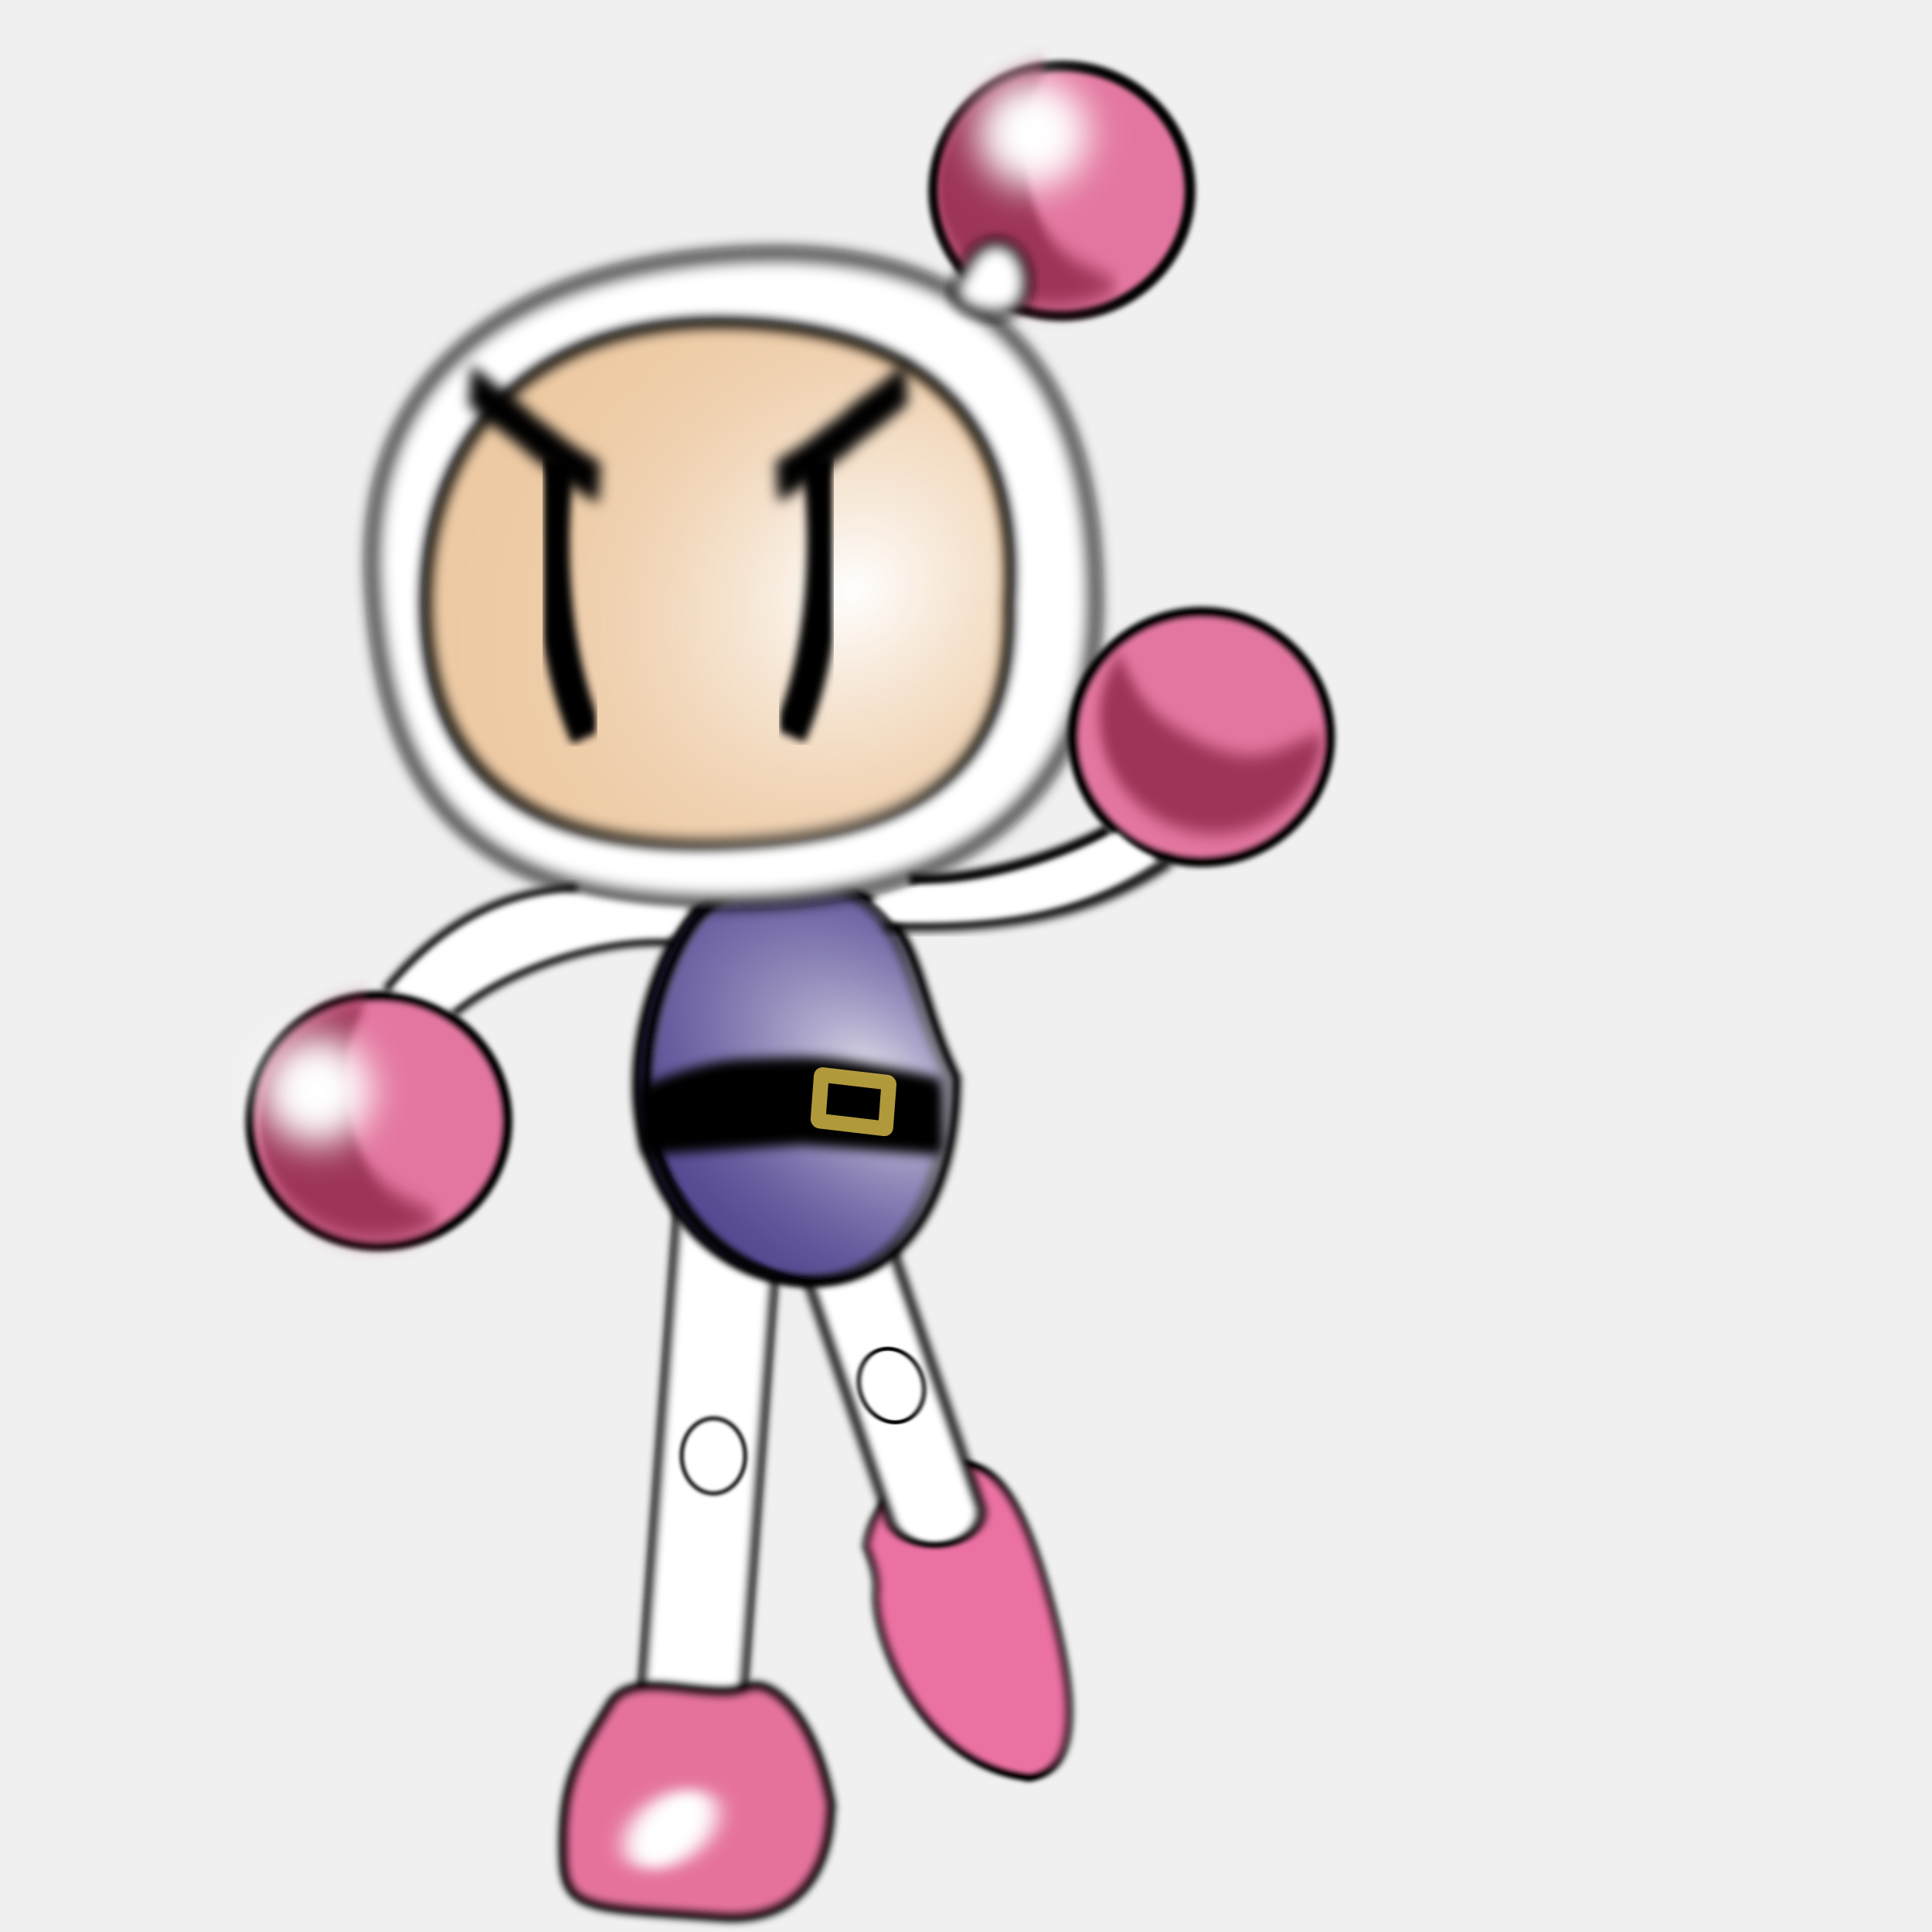
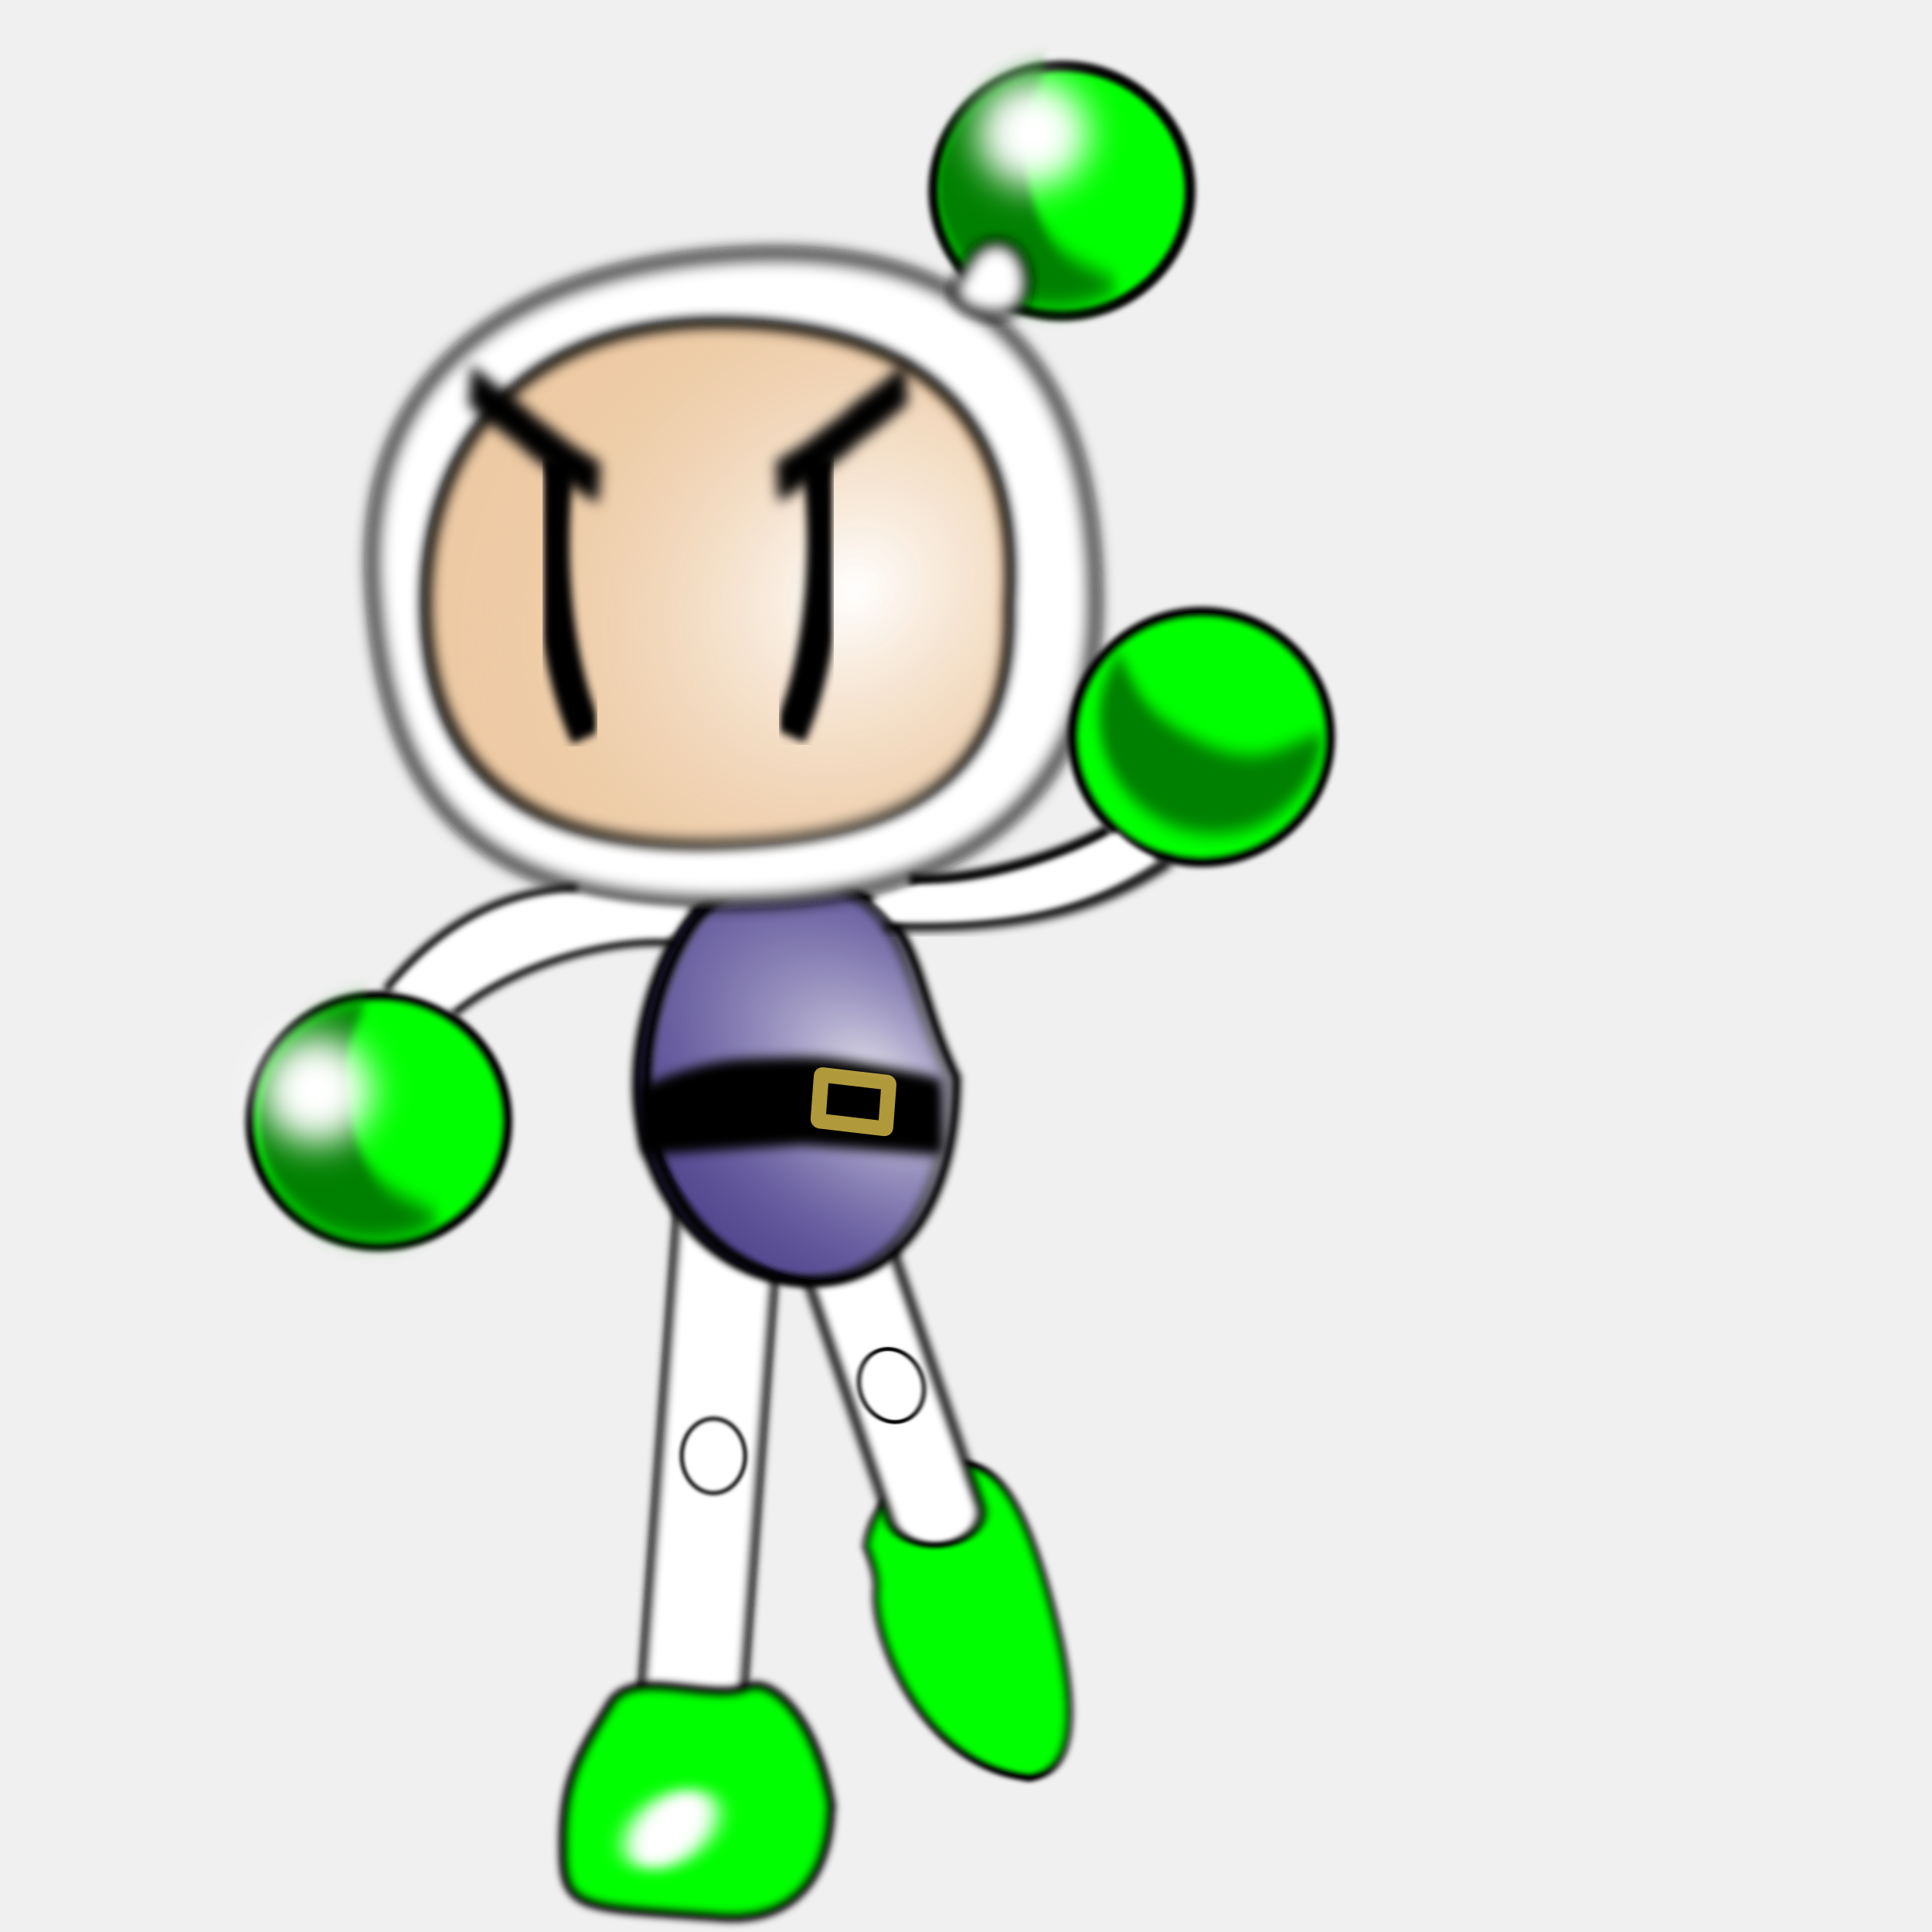
<svg xmlns="http://www.w3.org/2000/svg" xmlns:xlink="http://www.w3.org/1999/xlink" width="1000" height="1000" id="svg2" version="1.1">
  <defs id="defs4">
    <linearGradient id="linearGradient4253">
      <stop style="stop-color:#ffffff;stop-opacity:1" offset="0" id="stop4255" />
      <stop style="stop-color:#edcaa4;stop-opacity:0;" offset="1" id="stop4257" />
    </linearGradient>
    <linearGradient id="linearGradient4186">
      <stop style="stop-color:#f9f9f9;stop-opacity:0.845" offset="0" id="stop4188" />
      <stop style="stop-color:#807aba;stop-opacity:0;" offset="1" id="stop4190" />
    </linearGradient>
    <linearGradient id="linearGradient3873">
      <stop style="stop-color:#a94466;stop-opacity:1;" offset="0" id="stop3875" />
      <stop style="stop-color:#e4749f;stop-opacity:1" offset="1" id="stop3877" />
    </linearGradient>
    <filter id="filter3867" x="-0.4" width="1.799" y="-0.41" height="1.821">
      <feGaussianBlur stdDeviation="17.837" id="feGaussianBlur3869" />
    </filter>
    <radialGradient xlink:href="#linearGradient3873" id="radialGradient3879" cx="407.097" cy="617.589" fx="407.097" fy="617.589" r="306.125" gradientTransform="matrix(0.3063343,-0.541307,0.4530065,0.2563636,5.520523,727.2564)" gradientUnits="userSpaceOnUse" />
    <filter id="filter3977">
      <feGaussianBlur stdDeviation="7.678" id="feGaussianBlur3979" />
    </filter>
    <filter id="filter4011">
      <feGaussianBlur stdDeviation="1.818" id="feGaussianBlur4013" />
    </filter>
    <filter color-interpolation-filters="sRGB" id="filter4011-6">
      <feGaussianBlur stdDeviation="1.818" id="feGaussianBlur4013-1" />
    </filter>
    <filter id="filter4050">
      <feGaussianBlur stdDeviation="1.642" id="feGaussianBlur4052" />
    </filter>
    <filter id="filter4072" x="-0.197" width="1.394" y="-0.178" height="1.357">
      <feGaussianBlur stdDeviation="4.602" id="feGaussianBlur4074" />
    </filter>
-     <filter id="filter4078">
-       <feGaussianBlur stdDeviation="2.37" id="feGaussianBlur4080" />
-     </filter>
    <filter id="filter4088">
      <feGaussianBlur stdDeviation="1.788" id="feGaussianBlur4090" />
-     </filter>
-     <filter color-interpolation-filters="sRGB" id="filter4072-7" x="-0.197" width="1.394" y="-0.178" height="1.357">
-       <feGaussianBlur stdDeviation="4.602" id="feGaussianBlur4074-5" />
-     </filter>
-     <filter id="filter4153">
-       <feGaussianBlur stdDeviation="3.003" id="feGaussianBlur4155" />
    </filter>
    <radialGradient xlink:href="#linearGradient4186" id="radialGradient4192" cx="592.58" cy="573.171" fx="592.58" fy="573.171" r="67.287" gradientTransform="matrix(1.521377,1.4531,-0.815919,1.111254,166.9476,-909.7251)" gradientUnits="userSpaceOnUse" />
    <filter id="filter4204" x="-0.038" width="1.077" y="-0.196" height="1.393">
      <feGaussianBlur stdDeviation="2.067" id="feGaussianBlur4206" />
    </filter>
    <filter id="filter4239">
      <feGaussianBlur stdDeviation="2.418" id="feGaussianBlur4241" />
    </filter>
    <radialGradient xlink:href="#linearGradient4253" id="radialGradient4259" cx="610.492" cy="479.802" fx="610.492" fy="479.802" r="136.882" gradientTransform="matrix(1.003227,-0.8993651,0.7786773,0.868595,-639.4899,581.705)" gradientUnits="userSpaceOnUse" />
    <filter id="filter4324" x="-0.117" width="1.234" y="-0.11" height="1.221">
      <feGaussianBlur stdDeviation="2.82" id="feGaussianBlur4326" />
    </filter>
    <filter id="filter4346" x="-0.267" width="1.534" y="-0.034" height="1.068">
      <feGaussianBlur stdDeviation="1.721" id="feGaussianBlur4348" />
-     </filter>
-     <filter id="filter4362">
-       <feGaussianBlur stdDeviation="1.566" id="feGaussianBlur4364" />
-     </filter>
-     <filter id="filter4394">
-       <feGaussianBlur stdDeviation="0.787" id="feGaussianBlur4396" />
-     </filter>
-     <filter id="filter4410">
-       <feGaussianBlur stdDeviation="0.409" id="feGaussianBlur4412" />
    </filter>
    <filter color-interpolation-filters="sRGB" id="filter3936-0">
      <feGaussianBlur stdDeviation="1.057" id="feGaussianBlur3938-9" />
    </filter>
    <filter color-interpolation-filters="sRGB" id="filter3977-0">
      <feGaussianBlur stdDeviation="7.678" id="feGaussianBlur3979-9" />
    </filter>
    <filter color-interpolation-filters="sRGB" id="filter3867-9" x="-0.4" width="1.799" y="-0.41" height="1.821">
      <feGaussianBlur stdDeviation="17.837" id="feGaussianBlur3869-8" />
    </filter>
    <filter id="filter4552" x="-0.213" width="1.426" y="-0.213" height="1.426">
      <feGaussianBlur stdDeviation="2.677" id="feGaussianBlur4554" />
    </filter>
    <filter color-interpolation-filters="sRGB" id="filter3977-6">
      <feGaussianBlur stdDeviation="7.678" id="feGaussianBlur3979-7" />
    </filter>
    <filter id="filter4711">
      <feGaussianBlur stdDeviation="1.505" id="feGaussianBlur4713" />
    </filter>
    <filter id="filter4715">
      <feGaussianBlur stdDeviation="1.057" id="feGaussianBlur4717" />
    </filter>
    <filter id="filter4727">
      <feGaussianBlur stdDeviation="1.599" id="feGaussianBlur4729" />
    </filter>
    <filter id="filter4731" x="-0.04" width="1.079" y="-0.123" height="1.246">
      <feGaussianBlur stdDeviation="1.62" id="feGaussianBlur4733" />
    </filter>
    <filter id="filter4739">
      <feGaussianBlur stdDeviation="1.379" id="feGaussianBlur4741" />
    </filter>
    <filter id="filter4766">
      <feGaussianBlur stdDeviation="1.505" id="feGaussianBlur4768" />
    </filter>
    <filter id="filter4770">
      <feGaussianBlur stdDeviation="3.003" id="feGaussianBlur4772" />
    </filter>
    <filter id="filter4774">
      <feGaussianBlur stdDeviation="1.057" id="feGaussianBlur4776" />
    </filter>
    <filter id="filter4782" x="-0.038" width="1.075" y="-0.149" height="1.297">
      <feGaussianBlur stdDeviation="1.376" id="feGaussianBlur4784" />
    </filter>
    <filter id="filter4814">
      <feGaussianBlur stdDeviation="1.219" id="feGaussianBlur4816" />
    </filter>
    <filter id="filter4818" x="-0.037" width="1.074" y="-0.162" height="1.324">
      <feGaussianBlur stdDeviation="1.794" id="feGaussianBlur4820" />
    </filter>
-     <filter color-interpolation-filters="sRGB" id="filter3683-0-8" x="-0.086" width="1.172" y="-0.198" height="1.396">
-       <feGaussianBlur stdDeviation="6.496" id="feGaussianBlur3685-1-6" />
-     </filter>
-     <filter color-interpolation-filters="sRGB" id="filter3740-0" x="-0.069" width="1.138" y="-0.158" height="1.317">
-       <feGaussianBlur stdDeviation="5.196" id="feGaussianBlur3742-1" />
-     </filter>
    <filter id="filter3665-9" x="-0.25" width="1.5" y="-0.25" height="1.5" color-interpolation-filters="sRGB">
      <feGaussianBlur id="feGaussianBlur3667-5" result="result8" stdDeviation="5" />
      <feComposite id="feComposite3669-6" in2="result8" in="result8" operator="xor" result="result6" />
      <feDisplacementMap id="feDisplacementMap3671-6" in2="result6" result="result4" scale="100" yChannelSelector="A" xChannelSelector="A" in="result8" />
      <feComposite k4="0" k3="0" k2="0" id="feComposite3673-5" in2="result4" k1="1" in="result4" operator="arithmetic" result="result2" />
      <feComposite id="feComposite3675-5" in2="result8" operator="in" in="result2" result="fbSourceGraphic" />
-     </filter>
-     <filter color-interpolation-filters="sRGB" id="filter3683-9" x="-0.086" width="1.172" y="-0.198" height="1.396">
-       <feGaussianBlur stdDeviation="6.496" id="feGaussianBlur3685-3" />
    </filter>
    <linearGradient id="linearGradient2862-1">
      <stop style="stop-color:#cccccc;stop-opacity:1;" offset="0" id="stop2864-8" />
      <stop style="stop-color:#000000;stop-opacity:1" offset="1" id="stop2866-8" />
    </linearGradient>
    <linearGradient id="linearGradient3714">
      <stop style="stop-color:#e6e6e6;stop-opacity:1;" offset="0" id="stop3716" />
      <stop style="stop-color:#000000;stop-opacity:1" offset="1" id="stop3718" />
    </linearGradient>
    <linearGradient id="linearGradient3727">
      <stop style="stop-color:#ffffff;stop-opacity:1;" offset="0" id="stop3729" />
      <stop style="stop-color:#ffffff;stop-opacity:0;" offset="1" id="stop3731" />
    </linearGradient>
    <linearGradient xlink:href="#linearGradient2862-1" id="linearGradient5474" gradientUnits="userSpaceOnUse" gradientTransform="matrix(0.2775035,0,0,0.2775035,647.3988,-276.5454)" x1="510.79" y1="-269.706" x2="712.008" y2="-303.294" />
    <linearGradient xlink:href="#linearGradient3727" id="linearGradient5476" gradientUnits="userSpaceOnUse" gradientTransform="matrix(0.1933357,0,0,0.1588646,425.8682,271.1507)" x1="614.286" y1="21.85" x2="614.286" y2="772.409" />
    <radialGradient xlink:href="#linearGradient3714" id="radialGradient5478" gradientUnits="userSpaceOnUse" gradientTransform="matrix(0.4259319,0.6678521,-0.8559556,0.4897255,520.0713,-85.16546)" cx="404.224" cy="336.488" fx="404.224" fy="336.488" r="351.429" />
-     <filter id="filter5480">
-       <feGaussianBlur stdDeviation="17.101" id="feGaussianBlur5482" />
-     </filter>
-     <filter id="filter5488">
-       <feGaussianBlur stdDeviation="1.093" id="feGaussianBlur5490" />
-     </filter>
-     <filter id="filter5492">
-       <feGaussianBlur stdDeviation="1.407" id="feGaussianBlur5494" />
-     </filter>
    <filter color-interpolation-filters="sRGB" id="filter4346-6" x="-0.267" width="1.534" y="-0.034" height="1.068">
      <feGaussianBlur stdDeviation="1.721" id="feGaussianBlur4348-1" />
    </filter>
    <filter color-interpolation-filters="sRGB" id="filter4324-9" x="-0.117" width="1.234" y="-0.11" height="1.221">
      <feGaussianBlur stdDeviation="2.82" id="feGaussianBlur4326-3" />
    </filter>
    <filter id="filter4101">
      <feGaussianBlur stdDeviation="0.893" id="feGaussianBlur4103" />
    </filter>
    <filter color-interpolation-filters="sRGB" id="filter4101-9">
      <feGaussianBlur stdDeviation="0.893" id="feGaussianBlur4103-5" />
    </filter>
  </defs>
  <g id="layer1" transform="translate(0,-52.36218)">
-     <path style="fill:#eb71a2;fill-opacity:1;stroke:#000000;stroke-width:5;stroke-miterlimit:4;stroke-opacity:1;filter:url(#filter4088)" d="m 1526.557,932.654 c 1.575,11.706 3.006,37.222 -80.524,43.947 -94.23,7.586 -109.602,-10.43 -109.602,-46.972 0,-21.191 15.499,-40.638 29.59,-47.359 9.244,0.255 18.062,0.92 26.597,-2.841 25.058,-11.043 106.2,-7.25 133.938,53.225 z" id="path4082" transform="matrix(0.2779934,0.8378277,0.7949474,-0.2963249,-632.3259,-30.28345)" />
-     <path transform="matrix(1.238483,0,0,1.238483,-277.2134,-107.8535)" d="m 435.714,597.857 c 0,28.798 -23.985,52.143 -53.571,52.143 -29.587,0 -53.571,-23.345 -53.571,-52.143 0,-28.798 23.985,-52.143 53.571,-52.143 29.587,0 53.571,23.345 53.571,52.143 z" id="path3830" style="fill:#e376a0;fill-opacity:1;stroke:#000000;stroke-width:4.551;stroke-miterlimit:4;stroke-opacity:1;stroke-dasharray:none;filter:url(#filter4715)" />
-     <path transform="matrix(0.245886,0.3715324,-0.4568429,0.3238126,-22.22104,46.21591)" style="fill:#9d3558;fill-opacity:1;stroke:none;filter:url(#filter3977)" d="m 1492.857,254.286 c 0,60.751 -61.721,110 -137.857,110 -76.136,0 -137.857,-49.249 -137.857,-110 0,-19.309 6.37,-38.278 18.469,-55 27.407,36.601 35.036,57.071 118.522,79.493 74.526,16.573 94.502,-12.596 138.723,-24.493 z" id="path3930-0" />
+     <path style="fill:#00ff00;fill-opacity:1;stroke:#000000;stroke-width:5;stroke-miterlimit:4;stroke-opacity:1;filter:url(#filter4088)" d="m 1526.557,932.654 c 1.575,11.706 3.006,37.222 -80.524,43.947 -94.23,7.586 -109.602,-10.43 -109.602,-46.972 0,-21.191 15.499,-40.638 29.59,-47.359 9.244,0.255 18.062,0.92 26.597,-2.841 25.058,-11.043 106.2,-7.25 133.938,53.225 z" id="path4082" transform="matrix(0.2779934,0.8378277,0.7949474,-0.2963249,-632.3259,-30.28345)" />
+     <path transform="matrix(1.238483,0,0,1.238483,-277.2134,-107.8535)" d="m 435.714,597.857 c 0,28.798 -23.985,52.143 -53.571,52.143 -29.587,0 -53.571,-23.345 -53.571,-52.143 0,-28.798 23.985,-52.143 53.571,-52.143 29.587,0 53.571,23.345 53.571,52.143 z" id="path3830" style="fill:#00ff00;fill-opacity:1;stroke:#000000;stroke-width:4.551;stroke-miterlimit:4;stroke-opacity:1;stroke-dasharray:none;filter:url(#filter4715)" />
+     <path transform="matrix(0.245886,0.3715324,-0.4568429,0.3238126,-22.22104,46.21591)" style="fill:#008000;fill-opacity:1;stroke:none;filter:url(#filter3977)" d="m 1492.857,254.286 c 0,60.751 -61.721,110 -137.857,110 -76.136,0 -137.857,-49.249 -137.857,-110 0,-19.309 6.37,-38.278 18.469,-55 27.407,36.601 35.036,57.071 118.522,79.493 74.526,16.573 94.502,-12.596 138.723,-24.493 z" id="path3930-0" />
    <path style="fill:#ffffff;fill-opacity:1;stroke:none;filter:url(#filter3867)" id="path3845" d="m 435.714,597.857 c 0,28.798 -23.985,52.143 -53.571,52.143 -29.587,0 -53.571,-23.345 -53.571,-52.143 0,-28.798 23.985,-52.143 53.571,-52.143 29.587,0 53.571,23.345 53.571,52.143 z" transform="matrix(0.5391657,0,0,0.5391657,-42.13191,294.3714)" />
    <rect style="fill:#ffffff;fill-opacity:1;stroke:#000000;stroke-width:4.247;stroke-linecap:butt;stroke-linejoin:miter;stroke-miterlimit:4;stroke-opacity:1;stroke-dasharray:none;stroke-dashoffset:0;filter:url(#filter4011)" id="rect4005" width="45.039" height="239.324" x="727.671" y="452.768" transform="matrix(1.14596,0.08543336,-0.08543336,1.14596,-442.3444,73.83709)" />
    <rect style="fill:#ffffff;fill-opacity:1;stroke:#000000;stroke-width:4.247;stroke-linecap:butt;stroke-linejoin:miter;stroke-miterlimit:4;stroke-opacity:1;stroke-dasharray:none;stroke-dashoffset:0;filter:url(#filter4011-6)" id="rect4005-5" width="45.039" height="239.324" x="727.671" y="452.768" transform="matrix(1.036182,-0.1756859,0.2495739,0.7294134,-460.5768,478.564)" ry="22.519" rx="22.519" />
-     <path style="fill:#e5729d;fill-opacity:1;stroke:#000000;stroke-width:4.63;stroke-linecap:butt;stroke-linejoin:miter;stroke-miterlimit:4;stroke-opacity:1;stroke-dasharray:none;stroke-dashoffset:0;filter:url(#filter4050)" d="m 298.747,969.768 c 0,29.045 -13.819,52.368 -47.654,49.93 -64.835,-4.672 -69.502,-2.723 -69.502,-31.767 0,-29.045 7.719,-40.477 20.897,-61.865 9.959,-16.165 43.935,0.167 59.973,-6.893 10.078,-4.437 29.305,12.236 36.287,50.595 z" id="path4043" transform="matrix(1.175642,0,0,1.175642,78.36759,-154.4959)" />
-     <path style="fill:#ffffff;fill-opacity:1;stroke:none;filter:url(#filter4072)" id="path4054" d="m 406.429,892.5 a 22.5,31.071 0 1 1 -45,0 22.5,31.071 0 1 1 45,0 z" transform="matrix(-0.6306407,0.9021757,-0.6287981,-0.1479939,1150.609,784.886)" />
+     <path style="fill:#00ff00;fill-opacity:1;stroke:#000000;stroke-width:4.63;stroke-linecap:butt;stroke-linejoin:miter;stroke-miterlimit:4;stroke-opacity:1;stroke-dasharray:none;stroke-dashoffset:0;filter:url(#filter4050)" d="m 298.747,969.768 c 0,29.045 -13.819,52.368 -47.654,49.93 -64.835,-4.672 -69.502,-2.723 -69.502,-31.767 0,-29.045 7.719,-40.477 20.897,-61.865 9.959,-16.165 43.935,0.167 59.973,-6.893 10.078,-4.437 29.305,12.236 36.287,50.595 z" id="path4043" transform="matrix(1.175642,0,0,1.175642,78.36759,-154.4959)" />
+     <path style="fill:#ffffff;fill-opacity:1;stroke:none;filter:url(#filter4072)" id="path4054" d="m 406.429,892.5 c 0,17.16 -10.074,31.071 -22.5,31.071 -12.426,0 -22.5,-13.911 -22.5,-31.071 0,-17.16 10.074,-31.071 22.5,-31.071 12.426,0 22.5,13.911 22.5,31.071 z" transform="matrix(-0.6306407,0.9021757,-0.6287981,-0.1479939,1150.609,784.886)" />
    <path transform="matrix(1.31091,0,0,1.149371,-339.7765,-66.09183)" style="fill:#554991;fill-opacity:1;stroke:#000000;stroke-width:4.789;stroke-miterlimit:4;stroke-opacity:1;filter:url(#filter4766)" d="m 632.596,588.34 c 0,49.931 -18.752,91.442 -55.294,91.442 -36.542,0 -66.903,-40.484 -66.165,-90.409 0.485,-32.848 13.25,-66.205 23.942,-76.809 6.488,-6.434 25.856,-19.703 42.223,-14.633 44.196,13.69 36.328,46.782 55.294,90.409 z" id="path4157" />
    <path id="path4184" d="m 632.596,588.34 c 0,49.931 -18.752,91.442 -55.294,91.442 -36.542,0 -66.903,-40.484 -66.165,-90.409 0.485,-32.848 13.25,-66.205 23.942,-76.809 6.488,-6.434 25.856,-19.703 42.223,-14.633 44.196,13.69 36.328,46.782 55.294,90.409 z" style="fill:url(#radialGradient4192);fill-opacity:1;stroke:#000000;stroke-width:4.789;stroke-miterlimit:4;stroke-opacity:1;filter:url(#filter4711)" transform="matrix(1.310906,0,0,1.149371,-335.0383,-66.09163)" />
    <path transform="matrix(1.205499,0,0,1.439836,-262.6495,-327.3577)" style="fill:#000000;fill-opacity:1;stroke:none;filter:url(#filter4204)" d="m 496.079,653.606 c 0,0 20.57,-8.277 40.598,-9.091 31.678,-1.288 34.741,-0.964 60.126,2.703 40.135,5.798 22.832,6.388 22.832,6.388 1.59,0 2.87,1.28 2.87,2.87 l 0,19.511 c 0,1.59 -1.28,2.87 -2.87,2.87 l -57.345,-3.536 -66.211,3.536 c -1.59,0 -2.87,-1.28 -2.87,-2.87 l 0,-19.511 c 0,-1.59 1.28,-2.87 2.87,-2.87 z" id="rect4194" />
    <rect style="opacity:0.69;fill:none;stroke:#ffdd55;stroke-width:7.84;stroke-miterlimit:4;stroke-opacity:1;stroke-dasharray:none" id="rect4211" width="35.218" height="23.924" x="469.596" y="555.598" ry="0.804" transform="matrix(0.9932267,0.116193,-0.07422221,0.9972417,0,0)" />
    <path style="fill:#ffffff;fill-opacity:1;stroke:#000000;stroke-width:6.584;stroke-linecap:butt;stroke-linejoin:miter;stroke-miterlimit:4;stroke-opacity:1;stroke-dasharray:none;stroke-dashoffset:0;filter:url(#filter4770)" d="m 452.257,454.388 c 0,85.464 -56.837,127.9 -147.993,131.267 -109.401,4.041 -162.432,-30.79 -168.196,-139.348 -5.504,-103.677 78.018,-142.026 169.206,-144.399 116.472,-3.03 146.982,71.057 146.982,152.48 z" id="path4225" transform="matrix(1.175642,0,0,1.175642,34.08188,-170.2102)" />
    <path style="fill:#edcaa4;fill-opacity:1;stroke:#000000;stroke-width:6.57;stroke-linecap:butt;stroke-linejoin:miter;stroke-miterlimit:4;stroke-opacity:1;stroke-dashoffset:0;filter:url(#filter4239)" d="m 414.288,455.159 c 2.02,79.394 -50.001,102.352 -126.544,104.826 -93.756,3.03 -128.565,-39.574 -128.565,-105.836 0,-66.262 40.87,-124.019 132.605,-121.999 76.565,1.686 128.564,34.523 122.504,123.009 z" id="path4232" transform="matrix(1.175642,0,0,1.175642,34.08188,-170.2102)" />
    <path id="path4251" d="m 411.003,458.444 c 2.02,79.394 -50.001,102.352 -126.544,104.826 -93.756,3.03 -128.565,-39.574 -128.565,-105.836 0,-66.262 40.87,-124.019 132.605,-121.999 76.565,1.686 128.564,34.523 122.504,123.009 z" style="fill:url(#radialGradient4259);fill-opacity:1;stroke:none;filter:url(#filter4239)" transform="matrix(1.175642,0,0,1.175642,34.08188,-170.2102)" />
    <path style="fill:#000000;fill-opacity:1;stroke:none;filter:url(#filter4324)" id="path4310" d="m 178.596,349.815 c 3.362,2.845 6.706,5.708 10.137,8.468 2.689,2.259 5.539,4.308 8.398,6.342 1.613,1.23 3.269,2.416 4.844,3.694 1.698,1.486 3.157,3.213 4.948,4.591 1.649,1.272 3.318,2.504 5.047,3.666 1.547,1.183 3.049,2.421 4.555,3.654 1.896,1.347 3.696,2.816 5.519,4.257 1.769,1.424 3.76,2.523 5.677,3.727 1.455,1.073 3.013,1.983 4.556,2.92 1.016,0.685 2.058,1.32 3.116,1.937 0,0 -1.029,17.99 -1.029,17.99 l 0,0 c -0.983,-0.703 -2.131,-1.128 -3.029,-1.962 -1.588,-0.875 -3.221,-1.759 -4.611,-2.921 -1.979,-1.209 -3.968,-2.421 -5.847,-3.785 -1.881,-1.383 -3.585,-3.003 -5.591,-4.218 -1.478,-1.226 -2.988,-2.395 -4.446,-3.64 -1.628,-1.285 -3.506,-2.25 -5.02,-3.698 -1.937,-1.265 -3.479,-2.941 -5.126,-4.552 -1.475,-1.358 -3.173,-2.434 -4.674,-3.763 -2.904,-2.076 -5.742,-4.256 -8.495,-6.531 -3.356,-2.734 -6.666,-5.522 -10.045,-8.227 0,0 1.115,-17.947 1.115,-17.947 z" transform="matrix(1.175642,0,0,1.175642,34.08188,-170.2102)" />
    <path style="fill:none;stroke:#000000;stroke-width:15;stroke-linecap:butt;stroke-linejoin:miter;stroke-miterlimit:4;stroke-opacity:1;stroke-dasharray:none;filter:url(#filter4346)" d="m 216.589,391.54 c -5.501,42.469 -1.299,90.16 13.132,122.228" id="path4336" transform="matrix(1.175642,0,0,1.175642,34.08188,-170.2102)" />
-     <path transform="matrix(1.238483,0,0,1.238483,76.35027,-589.3061)" d="m 435.714,597.857 c 0,28.798 -23.985,52.143 -53.571,52.143 -29.587,0 -53.571,-23.345 -53.571,-52.143 0,-28.798 23.985,-52.143 53.571,-52.143 29.587,0 53.571,23.345 53.571,52.143 z" id="path3830-9" style="fill:#e376a0;fill-opacity:1;stroke:#000000;stroke-width:4.551;stroke-miterlimit:4;stroke-opacity:1;stroke-dasharray:none;filter:url(#filter3936-0)" />
-     <path transform="matrix(0.245886,0.3715324,-0.4568429,0.3238126,329.1454,-436.8094)" style="fill:#9d3558;fill-opacity:1;stroke:none;filter:url(#filter3977-0)" d="m 1492.857,254.286 c 0,60.751 -61.721,110 -137.857,110 -76.136,0 -137.857,-49.249 -137.857,-110 0,-19.309 6.37,-38.278 18.469,-55 27.407,36.601 35.036,57.071 118.522,79.493 74.526,16.573 94.502,-12.596 138.723,-24.493 z" id="path3930-0-3" />
+     <path transform="matrix(1.238483,0,0,1.238483,76.35027,-589.3061)" d="m 435.714,597.857 c 0,28.798 -23.985,52.143 -53.571,52.143 -29.587,0 -53.571,-23.345 -53.571,-52.143 0,-28.798 23.985,-52.143 53.571,-52.143 29.587,0 53.571,23.345 53.571,52.143 z" id="path3830-9" style="fill:#00ff00;fill-opacity:1;stroke:#000000;stroke-width:4.551;stroke-miterlimit:4;stroke-opacity:1;stroke-dasharray:none;filter:url(#filter3936-0)" />
+     <path transform="matrix(0.245886,0.3715324,-0.4568429,0.3238126,329.1454,-436.8094)" style="fill:#008000;fill-opacity:1;stroke:none;filter:url(#filter3977-0)" d="m 1492.857,254.286 c 0,60.751 -61.721,110 -137.857,110 -76.136,0 -137.857,-49.249 -137.857,-110 0,-19.309 6.37,-38.278 18.469,-55 27.407,36.601 35.036,57.071 118.522,79.493 74.526,16.573 94.502,-12.596 138.723,-24.493 z" id="path3930-0-3" />
    <path style="fill:#ffffff;fill-opacity:1;stroke:none;filter:url(#filter3867-9)" id="path3845-7" d="m 435.714,597.857 c 0,28.798 -23.985,52.143 -53.571,52.143 -29.587,0 -53.571,-23.345 -53.571,-52.143 0,-28.798 23.985,-52.143 53.571,-52.143 29.587,0 53.571,23.345 53.571,52.143 z" transform="matrix(0.5391657,0,0,0.5391657,328.5034,-200.9036)" />
    <path style="fill:#ffffff;fill-opacity:1;stroke:#000000;stroke-width:5;stroke-miterlimit:4;stroke-opacity:1;stroke-dasharray:none;filter:url(#filter4552)" d="m 422.408,313.485 c 0,8.647 -4.511,13.637 -12.88,13.637 -8.368,0 -22.775,-4.044 -15.152,-15.657 3.836,-5.844 6.242,-13.459 14.142,-14.395 8.31,-0.984 13.89,7.768 13.89,16.415 z" id="path4513" transform="matrix(1.175642,0,0,1.175642,34.08188,-170.2102)" />
-     <path transform="matrix(1.238483,0,0,1.238483,148.6256,-306.612)" d="m 435.714,597.857 c 0,28.798 -23.985,52.143 -53.571,52.143 -29.587,0 -53.571,-23.345 -53.571,-52.143 0,-28.798 23.985,-52.143 53.571,-52.143 29.587,0 53.571,23.345 53.571,52.143 z" id="path3830-2" style="fill:#e376a0;fill-opacity:1;stroke:#000000;stroke-width:4.551;stroke-miterlimit:4;stroke-opacity:1;stroke-dasharray:none;filter:url(#filter4774)" />
-     <path transform="matrix(0.4177153,0.04747797,-0.04285842,0.5266456,71.81138,227.3121)" style="fill:#9d3558;fill-opacity:1;stroke:none;filter:url(#filter3977-6)" d="m 1492.857,254.286 c 0,60.751 -61.721,110 -137.857,110 -76.136,0 -137.857,-49.249 -137.857,-110 0,-19.309 6.37,-38.278 18.469,-55 27.407,36.601 35.036,57.071 118.522,79.493 74.526,16.573 94.502,-12.596 138.723,-24.493 z" id="path3930-0-7" />
+     <path transform="matrix(1.238483,0,0,1.238483,148.6256,-306.612)" d="m 435.714,597.857 c 0,28.798 -23.985,52.143 -53.571,52.143 -29.587,0 -53.571,-23.345 -53.571,-52.143 0,-28.798 23.985,-52.143 53.571,-52.143 29.587,0 53.571,23.345 53.571,52.143 z" id="path3830-2" style="fill:#00ff00;fill-opacity:1;stroke:#000000;stroke-width:4.551;stroke-miterlimit:4;stroke-opacity:1;stroke-dasharray:none;filter:url(#filter4774)" />
+     <path transform="matrix(0.4177153,0.04747797,-0.04285842,0.5266456,71.81138,227.3121)" style="fill:#008000;fill-opacity:1;stroke:none;filter:url(#filter3977-6)" d="m 1492.857,254.286 c 0,60.751 -61.721,110 -137.857,110 -76.136,0 -137.857,-49.249 -137.857,-110 0,-19.309 6.37,-38.278 18.469,-55 27.407,36.601 35.036,57.071 118.522,79.493 74.526,16.573 94.502,-12.596 138.723,-24.493 z" id="path3930-0-7" />
    <path style="fill:none;stroke:#000000;stroke-width:5;stroke-linecap:butt;stroke-linejoin:miter;stroke-miterlimit:4;stroke-opacity:1;stroke-dasharray:none;filter:url(#filter4727)" d="m 141.429,625.638 c 31.612,-39.037 65.558,-43.942 83.55,-44.357" id="path4616" transform="matrix(1.175642,0,0,1.175642,34.08188,-170.2102)" />
    <path style="fill:none;stroke:#000000;stroke-width:5;stroke-linecap:butt;stroke-linejoin:miter;stroke-miterlimit:4;stroke-opacity:1;stroke-dasharray:none;filter:url(#filter4731)" d="m 170.108,634.95 c 25.837,-21.126 68.342,-34.094 97.982,-31.271" id="path4644" transform="matrix(1.175642,0,0,1.175642,34.08188,-170.2102)" />
    <path style="fill:#ffffff;fill-opacity:1;stroke:none;filter:url(#filter4739)" d="m 165.838,632.242 c -6.03,-3.299 -16.72,-6.504 -21.696,-6.504 l -1.841,0 3.209,-3.628 c 20.095,-22.722 42.079,-35.408 67.665,-39.044 7.211,-1.025 9.273,-0.958 15.638,0.508 10.534,2.426 23.866,4.351 34.811,5.028 2.639,0.163 6.226,0.422 7.971,0.576 l 3.172,0.279 -1.482,1.688 c -0.815,0.928 -2.924,3.864 -4.688,6.523 l -3.206,4.836 -4.798,0.003 c -27.776,0.015 -62.259,11.102 -84.909,27.3 -2.505,1.791 -4.937,3.514 -5.406,3.829 -0.687,0.461 -1.548,0.191 -4.441,-1.392 l 0,0 z" id="path4674" transform="matrix(1.175642,0,0,1.175642,34.08188,-170.2102)" />
    <path style="fill:none;stroke:#000000;stroke-width:5;stroke-linecap:butt;stroke-linejoin:miter;stroke-miterlimit:4;stroke-opacity:1;stroke-dasharray:none;filter:url(#filter4782)" d="m 371.429,576.648 c 32.297,1.187 70.352,-12.141 87.857,-22.143" id="path4743" transform="matrix(1.175642,0,0,1.175642,34.08188,-170.2102)" />
    <path style="fill:none;stroke:#000000;stroke-width:4.666;stroke-linecap:butt;stroke-linejoin:miter;stroke-miterlimit:4;stroke-opacity:1;stroke-dasharray:none;filter:url(#filter4818)" d="m 600.298,577.029 c 48.255,1.044 83.729,-4.043 116.895,-26.48" id="path4745" transform="matrix(1.259761,0,0,1.259761,-298.1409,-195.6744)" />
    <path style="fill:#ffffff;fill-opacity:1;stroke:none;filter:url(#filter4814)" d="m 600.869,568.795 c -1.667,-1.69 -3.851,-3.682 -4.853,-4.427 -1.002,-0.745 -1.788,-1.389 -1.746,-1.432 0.042,-0.042 1.942,-0.535 4.222,-1.096 4.426,-1.089 8.138,-2.152 13.615,-3.901 l 3.409,-1.089 6.313,-0.15 c 6.143,-0.146 10.67,-0.496 16.472,-1.273 19.849,-2.66 43.671,-9.999 60.888,-18.758 l 3.619,-1.841 1.684,1.483 c 3.654,3.217 8.081,6.125 12.877,8.459 l 2.352,1.145 -1.09,0.688 c -0.599,0.378 -1.829,1.161 -2.731,1.739 -4.809,3.081 -12.026,6.926 -17.678,9.418 -22.877,10.088 -47.917,14.301 -84.092,14.151 l -10.231,-0.043 -3.03,-3.072 z" id="path4751" transform="matrix(1.175642,0,0,1.253163,-248.0723,-187.103)" />
    <path style="fill:#000000;fill-opacity:1;stroke:none;filter:url(#filter4324-9)" id="path4310-1" d="m 178.596,349.815 c 3.362,2.845 6.706,5.708 10.137,8.468 2.689,2.259 5.539,4.308 8.398,6.342 1.613,1.23 3.269,2.416 4.844,3.694 1.698,1.486 3.157,3.213 4.948,4.591 1.649,1.272 3.318,2.504 5.047,3.666 1.547,1.183 3.049,2.421 4.555,3.654 1.896,1.347 3.696,2.816 5.519,4.257 1.769,1.424 3.76,2.523 5.677,3.727 1.455,1.073 3.013,1.983 4.556,2.92 1.016,0.685 2.058,1.32 3.116,1.937 0,0 -1.029,17.99 -1.029,17.99 l 0,0 c -0.983,-0.703 -2.131,-1.128 -3.029,-1.962 -1.588,-0.875 -3.221,-1.759 -4.611,-2.921 -1.979,-1.209 -3.968,-2.421 -5.847,-3.785 -1.881,-1.383 -3.585,-3.003 -5.591,-4.218 -1.478,-1.226 -2.988,-2.395 -4.446,-3.64 -1.628,-1.285 -3.506,-2.25 -5.02,-3.698 -1.937,-1.265 -3.479,-2.941 -5.126,-4.552 -1.475,-1.358 -3.173,-2.434 -4.674,-3.763 -2.904,-2.076 -5.742,-4.256 -8.495,-6.531 -3.356,-2.734 -6.666,-5.522 -10.045,-8.227 0,0 1.115,-17.947 1.115,-17.947 z" transform="matrix(-1.175642,0,0,1.175642,678.4115,-170.9863)" />
    <path style="fill:none;stroke:#000000;stroke-width:15;stroke-linecap:butt;stroke-linejoin:miter;stroke-miterlimit:4;stroke-opacity:1;stroke-dasharray:none;filter:url(#filter4346-6)" d="m 216.589,391.54 c -5.501,42.469 -1.299,90.16 13.132,122.228" id="path4336-6" transform="matrix(-1.175642,0,0,1.175642,678.4115,-170.9863)" />
-     <path style="fill:none;stroke:#000000;stroke-width:2;stroke-linecap:butt;stroke-linejoin:miter;stroke-miterlimit:4;stroke-opacity:1;stroke-dasharray:none;stroke-dashoffset:0;filter:url(#filter4101)" id="path3323" d="m 390,763.571 a 16.429,19.286 0 1 1 -32.857,0 16.429,19.286 0 1 1 32.857,0 z" transform="translate(-4.285714,42.36218)" />
-     <path style="fill:none;stroke:#000000;stroke-width:2;stroke-linecap:butt;stroke-linejoin:miter;stroke-miterlimit:4;stroke-opacity:1;stroke-dasharray:none;stroke-dashoffset:0;filter:url(#filter4101-9)" id="path3323-0" d="m 390,763.571 a 16.429,19.286 0 1 1 -32.857,0 16.429,19.286 0 1 1 32.857,0 z" transform="matrix(0.9291023,-0.3698229,0.3698229,0.9291023,-168.0437,198.2244)" />
+     <path style="fill:none;stroke:#000000;stroke-width:2;stroke-linecap:butt;stroke-linejoin:miter;stroke-miterlimit:4;stroke-opacity:1;stroke-dasharray:none;stroke-dashoffset:0;filter:url(#filter4101)" id="path3323" d="m 390,763.571 c 0,10.651 -7.355,19.286 -16.429,19.286 -9.073,0 -16.429,-8.635 -16.429,-19.286 0,-10.651 7.355,-19.286 16.429,-19.286 9.073,0 16.429,8.634 16.429,19.286 z" transform="translate(-4.285714,42.36218)" />
+     <path style="fill:none;stroke:#000000;stroke-width:2;stroke-linecap:butt;stroke-linejoin:miter;stroke-miterlimit:4;stroke-opacity:1;stroke-dasharray:none;stroke-dashoffset:0;filter:url(#filter4101-9)" id="path3323-0" d="m 390,763.571 c 0,10.651 -7.355,19.286 -16.429,19.286 -9.073,0 -16.429,-8.635 -16.429,-19.286 0,-10.651 7.355,-19.286 16.429,-19.286 9.073,0 16.429,8.634 16.429,19.286 z" transform="matrix(0.9291023,-0.3698229,0.3698229,0.9291023,-168.0437,198.2244)" />
  </g>
</svg>
